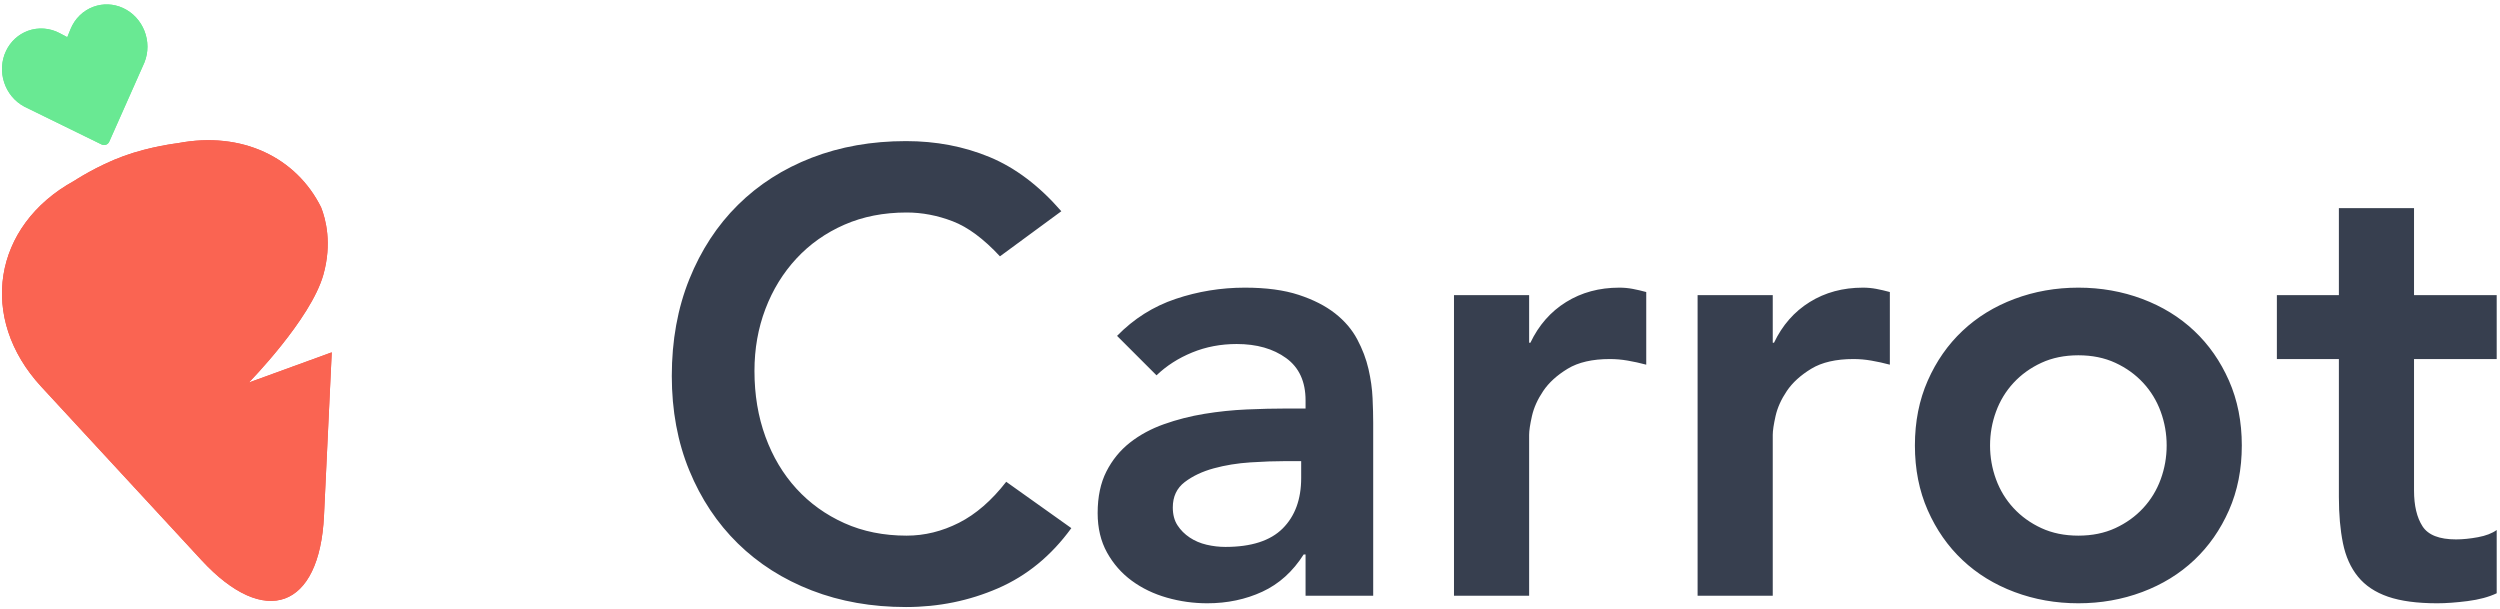
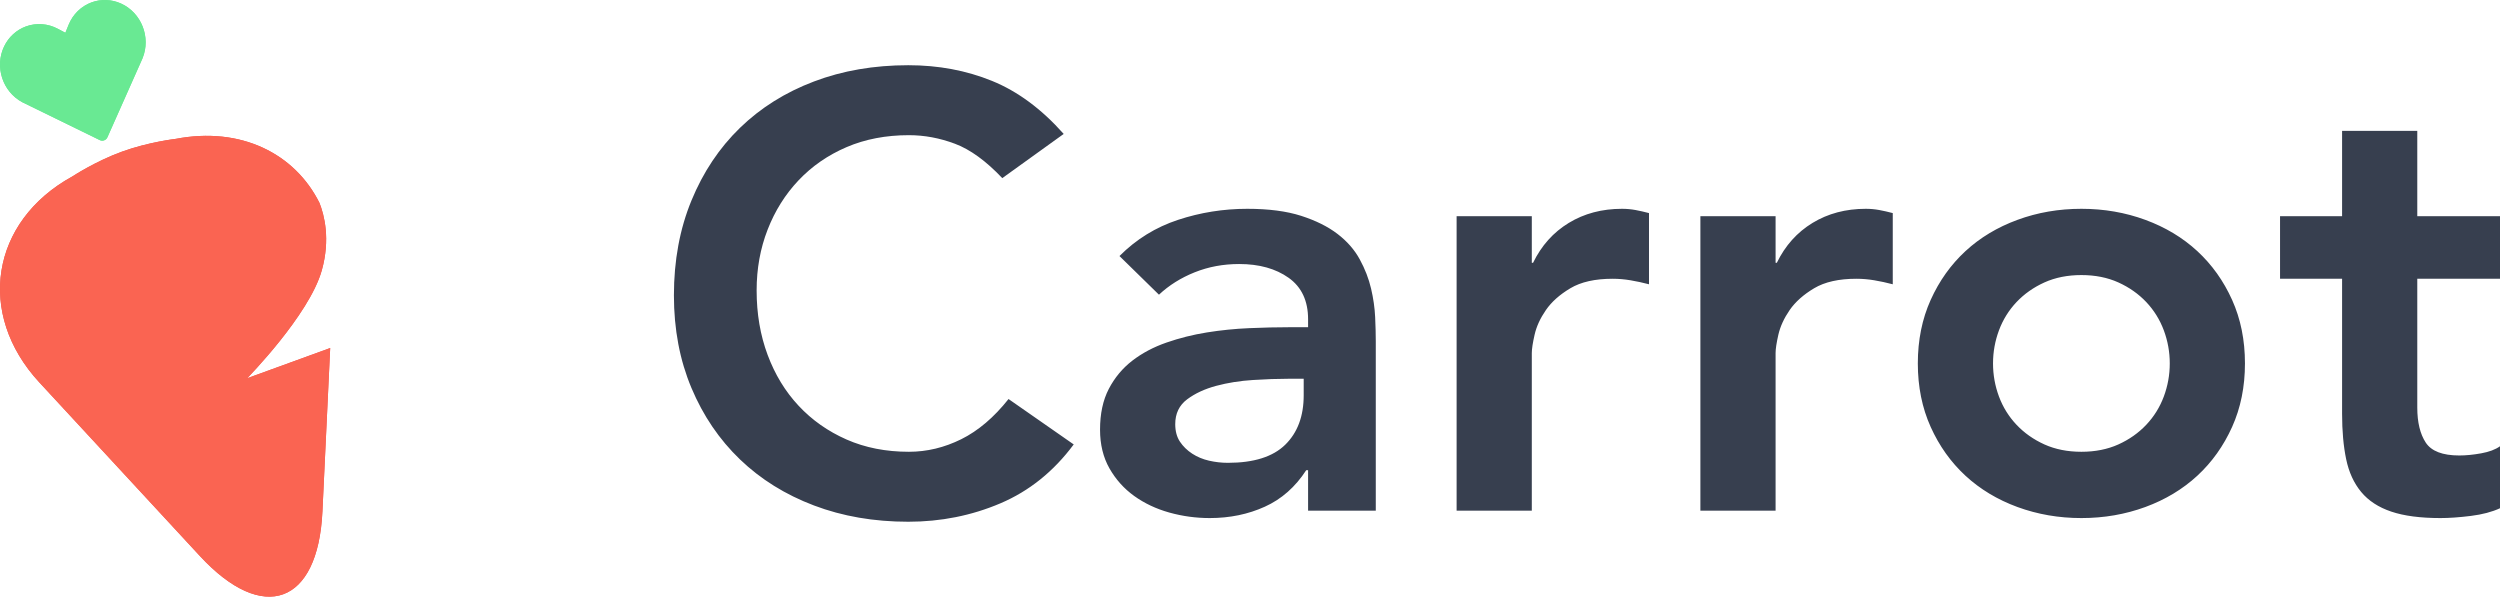
- <svg xmlns="http://www.w3.org/2000/svg" width="493px" height="120px" viewBox="0 0 493 120" version="1.1">
+ <svg xmlns="http://www.w3.org/2000/svg" width="115px" height="28px" viewBox="0 0 115 28" version="1.1">
  <defs />
-   <g id="Symbols" stroke="none" stroke-width="1" fill="none" fill-rule="evenodd">
-     <g id="Carrot-with-wordmark">
-       <g id="Carrot" transform="translate(0.391304, 0.869565)">
+   <g id="Home-V3" stroke="none" stroke-width="1" fill="none" fill-rule="evenodd" transform="translate(-40, -22)">
+     <g id="Group-7" transform="translate(40, 22)">
+       <g id="Carrot">
        <g id="Group-3">
-           <path d="M23.833,0.695 C21.974,-0.145 19.913,-0.226 18.03,0.466 C15.998,1.211 14.356,2.816 13.522,4.87 L12.876,6.463 L11.365,5.661 C9.42,4.63 7.139,4.466 5.109,5.212 C3.225,5.904 1.697,7.304 0.808,9.154 C-1.11,13.151 0.504,18.088 4.407,20.159 C4.418,20.164 4.429,20.17 4.44,20.176 L19.647,27.619 C19.933,27.758 20.245,27.766 20.517,27.666 C20.79,27.567 21.023,27.358 21.153,27.065 L28.069,11.496 C28.074,11.485 28.079,11.472 28.084,11.461 C29.756,7.344 27.849,2.516 23.833,0.695" id="Fill-2" fill="#69E993" />
-           <path d="M62.927,40.016 C58.061,30.229 47.378,24.921 34.637,27.371 C34.637,27.371 29.254,27.992 24.004,29.902 C18.754,31.811 14.231,34.794 14.231,34.794 C-1.842,43.638 -4.717,61.894 7.742,75.381 L39.368,109.617 C51.814,123.091 62.632,119.174 63.501,100.837 L65.03,68.612 L48.676,74.569 C48.676,74.569 60.885,62.128 63.371,53.313 C65.115,47.132 63.843,42.333 62.927,40.016" id="Fill-4" fill="#ED5850" />
+           <path d="M5.567,0.162 C5.132,-0.034 4.651,-0.053 4.211,0.109 C3.737,0.283 3.353,0.657 3.158,1.136 L3.007,1.508 L2.655,1.321 C2.2,1.08 1.667,1.042 1.193,1.216 C0.753,1.378 0.396,1.704 0.189,2.136 C-0.259,3.069 0.118,4.22 1.029,4.704 C1.032,4.705 1.034,4.706 1.037,4.708 L4.589,6.444 C4.656,6.477 4.728,6.479 4.792,6.455 C4.856,6.432 4.91,6.383 4.941,6.315 L6.556,2.682 C6.557,2.68 6.558,2.677 6.559,2.674 C6.95,1.714 6.505,0.587 5.567,0.162" id="Fill-2" fill="#69E993" />
+           <path d="M14.697,9.337 C13.561,7.053 11.066,5.815 8.09,6.387 C8.09,6.387 6.833,6.531 5.607,6.977 C4.38,7.423 3.324,8.119 3.324,8.119 C-0.43,10.182 -1.102,14.442 1.808,17.589 L9.195,25.577 C12.102,28.721 14.629,27.807 14.832,23.529 L15.189,16.009 L11.369,17.399 C11.369,17.399 14.221,14.497 14.801,12.44 C15.209,10.998 14.911,9.878 14.697,9.337" id="Fill-4" fill="#ED5850" />
        </g>
        <g id="Group-3">
-           <path d="M23.833,0.695 C21.974,-0.145 19.913,-0.226 18.03,0.466 C15.998,1.211 14.356,2.816 13.522,4.87 L12.876,6.463 L11.365,5.661 C9.42,4.63 7.139,4.466 5.109,5.212 C3.225,5.904 1.697,7.304 0.808,9.154 C-1.11,13.151 0.504,18.088 4.407,20.159 C4.418,20.164 4.429,20.17 4.44,20.176 L19.647,27.619 C19.933,27.758 20.245,27.766 20.517,27.666 C20.79,27.567 21.023,27.358 21.153,27.065 L28.069,11.496 C28.074,11.485 28.079,11.472 28.084,11.461 C29.756,7.344 27.849,2.516 23.833,0.695" id="Fill-2" fill="#69E993" />
-           <path d="M34.637,27.371 C34.637,27.371 29.254,27.992 24.004,29.902 C18.754,31.811 14.231,34.794 14.231,34.794 C-1.842,43.638 -4.717,61.894 7.742,75.381 L39.368,109.617 C51.814,123.091 62.632,119.174 63.501,100.837 L65.03,68.612 L48.676,74.569 C48.676,74.569 60.885,62.128 63.371,53.313 C65.115,47.132 63.843,42.333 62.927,40.016 C58.061,30.229 47.378,24.921 34.637,27.371 Z" id="Fill-4" fill="#FA6452" />
+           <path d="M5.567,0.162 C5.132,-0.034 4.651,-0.053 4.211,0.109 C3.737,0.283 3.353,0.657 3.158,1.136 L3.007,1.508 L2.655,1.321 C2.2,1.08 1.667,1.042 1.193,1.216 C0.753,1.378 0.396,1.704 0.189,2.136 C-0.259,3.069 0.118,4.22 1.029,4.704 C1.032,4.705 1.034,4.706 1.037,4.708 L4.589,6.444 C4.656,6.477 4.728,6.479 4.792,6.455 C4.856,6.432 4.91,6.383 4.941,6.315 L6.556,2.682 C6.557,2.68 6.558,2.677 6.559,2.674 C6.95,1.714 6.505,0.587 5.567,0.162" id="Fill-2" fill="#69E993" />
+           <path d="M8.09,6.387 C8.09,6.387 6.833,6.531 5.607,6.977 C4.38,7.423 3.324,8.119 3.324,8.119 C-0.43,10.182 -1.102,14.442 1.808,17.589 L9.195,25.577 C12.102,28.721 14.629,27.807 14.832,23.529 L15.189,16.009 L11.369,17.399 C11.369,17.399 14.221,14.497 14.801,12.44 C15.209,10.998 14.911,9.878 14.697,9.337 C13.561,7.053 11.066,5.815 8.09,6.387 Z" id="Fill-4" fill="#FA6452" />
        </g>
      </g>
-       <path d="M197.191,50.549 C193.98,47.092 190.872,44.786 187.867,43.634 C184.861,42.481 181.836,41.905 178.79,41.905 C174.261,41.905 170.165,42.707 166.502,44.313 C162.838,45.918 159.689,48.141 157.054,50.982 C154.42,53.822 152.382,57.136 150.941,60.923 C149.5,64.71 148.78,68.786 148.78,73.149 C148.78,77.842 149.5,82.165 150.941,86.117 C152.382,90.068 154.42,93.485 157.054,96.367 C159.689,99.248 162.838,101.512 166.502,103.159 C170.165,104.806 174.261,105.629 178.79,105.629 C182.33,105.629 185.767,104.785 189.102,103.097 C192.436,101.41 195.544,98.713 198.426,95.008 L211.269,104.147 C207.317,109.581 202.501,113.533 196.82,116.003 C191.139,118.473 185.088,119.708 178.666,119.708 C171.915,119.708 165.72,118.617 160.08,116.435 C154.44,114.253 149.583,111.166 145.507,107.173 C141.432,103.18 138.241,98.384 135.936,92.785 C133.631,87.187 132.478,80.971 132.478,74.137 C132.478,67.139 133.631,60.779 135.936,55.057 C138.241,49.335 141.432,44.457 145.507,40.423 C149.583,36.389 154.44,33.281 160.08,31.099 C165.72,28.917 171.915,27.826 178.666,27.826 C184.594,27.826 190.089,28.876 195.153,30.975 C200.216,33.075 204.93,36.635 209.293,41.658 L197.191,50.549 Z M257.457,109.334 L257.086,109.334 C254.946,112.71 252.229,115.159 248.936,116.682 C245.642,118.205 242.02,118.967 238.068,118.967 C235.351,118.967 232.696,118.596 230.102,117.855 C227.509,117.114 225.204,116.003 223.187,114.521 C221.17,113.039 219.543,111.186 218.309,108.963 C217.074,106.741 216.456,104.147 216.456,101.183 C216.456,97.972 217.032,95.235 218.185,92.971 C219.338,90.707 220.881,88.813 222.816,87.29 C224.751,85.767 226.994,84.552 229.547,83.647 C232.099,82.741 234.754,82.062 237.512,81.609 C240.27,81.156 243.049,80.868 245.848,80.744 C248.648,80.621 251.282,80.559 253.752,80.559 L257.457,80.559 L257.457,78.954 C257.457,75.249 256.181,72.47 253.629,70.618 C251.076,68.765 247.824,67.839 243.872,67.839 C240.744,67.839 237.821,68.395 235.104,69.506 C232.387,70.618 230.041,72.12 228.065,74.014 L220.284,66.234 C223.578,62.858 227.427,60.429 231.831,58.947 C236.236,57.465 240.785,56.724 245.478,56.724 C249.677,56.724 253.217,57.198 256.099,58.145 C258.98,59.091 261.368,60.306 263.261,61.788 C265.155,63.27 266.616,64.978 267.645,66.913 C268.675,68.848 269.416,70.803 269.868,72.779 C270.321,74.755 270.589,76.669 270.671,78.522 C270.753,80.374 270.795,82 270.795,83.4 L270.795,117.485 L257.457,117.485 L257.457,109.334 Z M256.593,90.933 L253.505,90.933 C251.447,90.933 249.142,91.015 246.589,91.18 C244.037,91.345 241.629,91.736 239.365,92.353 C237.101,92.971 235.186,93.876 233.622,95.07 C232.058,96.264 231.276,97.931 231.276,100.072 C231.276,101.471 231.584,102.645 232.202,103.591 C232.819,104.538 233.622,105.341 234.61,106 C235.598,106.658 236.71,107.132 237.944,107.42 C239.179,107.708 240.414,107.852 241.649,107.852 C246.754,107.852 250.521,106.638 252.949,104.209 C255.378,101.78 256.593,98.466 256.593,94.267 L256.593,90.933 Z M286.726,58.206 L301.545,58.206 L301.545,67.592 L301.792,67.592 C303.439,64.134 305.785,61.458 308.832,59.565 C311.878,57.671 315.377,56.724 319.329,56.724 C320.235,56.724 321.12,56.807 321.984,56.971 C322.849,57.136 323.734,57.342 324.639,57.589 L324.639,71.914 C323.404,71.585 322.19,71.318 320.996,71.112 C319.802,70.906 318.629,70.803 317.476,70.803 C314.018,70.803 311.24,71.441 309.14,72.717 C307.041,73.993 305.435,75.455 304.324,77.101 C303.213,78.748 302.472,80.395 302.101,82.041 C301.731,83.688 301.545,84.923 301.545,85.746 L301.545,117.485 L286.726,117.485 L286.726,58.206 Z M334.766,58.206 L349.586,58.206 L349.586,67.592 L349.833,67.592 C351.479,64.134 353.826,61.458 356.872,59.565 C359.918,57.671 363.417,56.724 367.369,56.724 C368.275,56.724 369.16,56.807 370.024,56.971 C370.889,57.136 371.774,57.342 372.679,57.589 L372.679,71.914 C371.444,71.585 370.23,71.318 369.036,71.112 C367.843,70.906 366.669,70.803 365.517,70.803 C362.059,70.803 359.28,71.441 357.181,72.717 C355.081,73.993 353.476,75.455 352.364,77.101 C351.253,78.748 350.512,80.395 350.141,82.041 C349.771,83.688 349.586,84.923 349.586,85.746 L349.586,117.485 L334.766,117.485 L334.766,58.206 Z M377.619,87.846 C377.619,83.153 378.463,78.892 380.151,75.064 C381.839,71.235 384.123,67.963 387.005,65.246 C389.887,62.529 393.303,60.429 397.255,58.947 C401.207,57.465 405.406,56.724 409.852,56.724 C414.298,56.724 418.497,57.465 422.449,58.947 C426.401,60.429 429.817,62.529 432.699,65.246 C435.58,67.963 437.865,71.235 439.553,75.064 C441.241,78.892 442.085,83.153 442.085,87.846 C442.085,92.538 441.241,96.799 439.553,100.627 C437.865,104.456 435.58,107.728 432.699,110.445 C429.817,113.162 426.401,115.262 422.449,116.744 C418.497,118.226 414.298,118.967 409.852,118.967 C405.406,118.967 401.207,118.226 397.255,116.744 C393.303,115.262 389.887,113.162 387.005,110.445 C384.123,107.728 381.839,104.456 380.151,100.627 C378.463,96.799 377.619,92.538 377.619,87.846 Z M392.439,87.846 C392.439,90.151 392.83,92.374 393.612,94.514 C394.394,96.655 395.547,98.549 397.07,100.195 C398.593,101.842 400.425,103.159 402.566,104.147 C404.706,105.135 407.135,105.629 409.852,105.629 C412.569,105.629 414.998,105.135 417.138,104.147 C419.279,103.159 421.111,101.842 422.634,100.195 C424.157,98.549 425.31,96.655 426.092,94.514 C426.874,92.374 427.265,90.151 427.265,87.846 C427.265,85.54 426.874,83.317 426.092,81.177 C425.31,79.036 424.157,77.142 422.634,75.496 C421.111,73.849 419.279,72.532 417.138,71.544 C414.998,70.556 412.569,70.062 409.852,70.062 C407.135,70.062 404.706,70.556 402.566,71.544 C400.425,72.532 398.593,73.849 397.07,75.496 C395.547,77.142 394.394,79.036 393.612,81.177 C392.83,83.317 392.439,85.54 392.439,87.846 Z M449,70.803 L449,58.206 L461.227,58.206 L461.227,41.04 L476.046,41.04 L476.046,58.206 L492.348,58.206 L492.348,70.803 L476.046,70.803 L476.046,96.737 C476.046,99.701 476.602,102.048 477.713,103.777 C478.825,105.506 481.027,106.37 484.321,106.37 C485.638,106.37 487.079,106.226 488.643,105.938 C490.207,105.65 491.442,105.176 492.348,104.518 L492.348,116.991 C490.784,117.732 488.869,118.246 486.605,118.534 C484.341,118.823 482.345,118.967 480.616,118.967 C476.664,118.967 473.432,118.534 470.921,117.67 C468.41,116.805 466.434,115.488 464.993,113.718 C463.552,111.948 462.565,109.746 462.029,107.111 C461.494,104.476 461.227,101.43 461.227,97.972 L461.227,70.803 L449,70.803 Z" id="Carrot" fill="#373F4F" />
+       <path d="M46.105,8.194 C45.356,7.403 44.63,6.876 43.929,6.613 C43.227,6.349 42.521,6.218 41.81,6.218 C40.753,6.218 39.797,6.401 38.942,6.768 C38.086,7.135 37.351,7.643 36.736,8.292 C36.121,8.942 35.646,9.699 35.31,10.565 C34.973,11.43 34.805,12.362 34.805,13.359 C34.805,14.431 34.973,15.419 35.31,16.323 C35.646,17.226 36.121,18.007 36.736,18.665 C37.351,19.324 38.086,19.841 38.942,20.218 C39.797,20.594 40.753,20.782 41.81,20.782 C42.636,20.782 43.439,20.589 44.217,20.204 C44.995,19.818 45.721,19.202 46.393,18.355 L49.391,20.444 C48.469,21.685 47.345,22.589 46.019,23.153 C44.693,23.718 43.28,24 41.781,24 C40.205,24 38.759,23.751 37.443,23.252 C36.126,22.753 34.992,22.048 34.041,21.135 C33.09,20.222 32.345,19.126 31.807,17.847 C31.269,16.567 31,15.147 31,13.585 C31,11.985 31.269,10.532 31.807,9.224 C32.345,7.916 33.09,6.801 34.041,5.879 C34.992,4.957 36.126,4.247 37.443,3.748 C38.759,3.249 40.205,3 41.781,3 C43.165,3 44.447,3.24 45.629,3.72 C46.811,4.2 47.911,5.013 48.93,6.161 L46.105,8.194 Z M60.172,21.629 L60.086,21.629 C59.586,22.401 58.952,22.96 58.183,23.308 C57.415,23.657 56.569,23.831 55.647,23.831 C55.012,23.831 54.393,23.746 53.787,23.577 C53.182,23.407 52.644,23.153 52.173,22.815 C51.702,22.476 51.323,22.052 51.034,21.544 C50.746,21.036 50.602,20.444 50.602,19.766 C50.602,19.032 50.736,18.407 51.005,17.889 C51.275,17.372 51.635,16.939 52.086,16.591 C52.538,16.243 53.062,15.965 53.658,15.758 C54.253,15.551 54.873,15.396 55.517,15.292 C56.161,15.189 56.809,15.123 57.463,15.095 C58.116,15.067 58.731,15.052 59.307,15.052 L60.172,15.052 L60.172,14.685 C60.172,13.839 59.874,13.204 59.279,12.78 C58.683,12.357 57.924,12.145 57.001,12.145 C56.271,12.145 55.589,12.272 54.955,12.526 C54.321,12.78 53.773,13.124 53.312,13.556 L51.496,11.778 C52.264,11.007 53.163,10.452 54.191,10.113 C55.219,9.774 56.281,9.605 57.376,9.605 C58.356,9.605 59.183,9.713 59.855,9.929 C60.528,10.146 61.085,10.423 61.527,10.762 C61.969,11.101 62.31,11.491 62.55,11.933 C62.791,12.376 62.964,12.823 63.069,13.274 C63.175,13.726 63.237,14.163 63.257,14.587 C63.276,15.01 63.286,15.382 63.286,15.702 L63.286,23.492 L60.172,23.492 L60.172,21.629 Z M59.97,17.423 L59.25,17.423 C58.769,17.423 58.231,17.442 57.636,17.48 C57.04,17.517 56.478,17.607 55.949,17.748 C55.421,17.889 54.974,18.096 54.609,18.369 C54.244,18.642 54.061,19.023 54.061,19.512 C54.061,19.832 54.133,20.1 54.277,20.317 C54.421,20.533 54.609,20.716 54.839,20.867 C55.07,21.017 55.329,21.126 55.618,21.192 C55.906,21.257 56.194,21.29 56.482,21.29 C57.674,21.29 58.553,21.013 59.12,20.458 C59.687,19.903 59.97,19.145 59.97,18.185 L59.97,17.423 Z M67.004,9.944 L70.463,9.944 L70.463,12.089 L70.521,12.089 C70.905,11.298 71.453,10.687 72.164,10.254 C72.875,9.821 73.692,9.605 74.614,9.605 C74.826,9.605 75.032,9.624 75.234,9.661 C75.436,9.699 75.642,9.746 75.854,9.802 L75.854,13.077 C75.566,13.001 75.282,12.94 75.003,12.893 C74.725,12.846 74.451,12.823 74.182,12.823 C73.375,12.823 72.726,12.968 72.236,13.26 C71.746,13.552 71.371,13.886 71.112,14.262 C70.852,14.638 70.679,15.015 70.593,15.391 C70.507,15.767 70.463,16.05 70.463,16.238 L70.463,23.492 L67.004,23.492 L67.004,9.944 Z M78.218,9.944 L81.677,9.944 L81.677,12.089 L81.734,12.089 C82.119,11.298 82.666,10.687 83.377,10.254 C84.089,9.821 84.905,9.605 85.828,9.605 C86.039,9.605 86.246,9.624 86.447,9.661 C86.649,9.699 86.856,9.746 87.067,9.802 L87.067,13.077 C86.779,13.001 86.496,12.94 86.217,12.893 C85.938,12.846 85.664,12.823 85.395,12.823 C84.588,12.823 83.94,12.968 83.45,13.26 C82.96,13.552 82.585,13.886 82.325,14.262 C82.066,14.638 81.893,15.015 81.806,15.391 C81.72,15.767 81.677,16.05 81.677,16.238 L81.677,23.492 L78.218,23.492 L78.218,9.944 Z M88.22,16.718 C88.22,15.645 88.417,14.671 88.811,13.796 C89.205,12.921 89.739,12.173 90.411,11.552 C91.084,10.931 91.881,10.452 92.804,10.113 C93.726,9.774 94.706,9.605 95.744,9.605 C96.782,9.605 97.762,9.774 98.684,10.113 C99.607,10.452 100.404,10.931 101.077,11.552 C101.749,12.173 102.283,12.921 102.677,13.796 C103.071,14.671 103.268,15.645 103.268,16.718 C103.268,17.79 103.071,18.764 102.677,19.639 C102.283,20.514 101.749,21.262 101.077,21.883 C100.404,22.504 99.607,22.984 98.684,23.323 C97.762,23.661 96.782,23.831 95.744,23.831 C94.706,23.831 93.726,23.661 92.804,23.323 C91.881,22.984 91.084,22.504 90.411,21.883 C89.739,21.262 89.205,20.514 88.811,19.639 C88.417,18.764 88.22,17.79 88.22,16.718 Z M91.679,16.718 C91.679,17.245 91.771,17.753 91.953,18.242 C92.136,18.731 92.405,19.164 92.76,19.54 C93.116,19.917 93.544,20.218 94.043,20.444 C94.543,20.669 95.11,20.782 95.744,20.782 C96.378,20.782 96.945,20.669 97.445,20.444 C97.944,20.218 98.372,19.917 98.728,19.54 C99.083,19.164 99.352,18.731 99.535,18.242 C99.717,17.753 99.809,17.245 99.809,16.718 C99.809,16.191 99.717,15.683 99.535,15.194 C99.352,14.704 99.083,14.272 98.728,13.895 C98.372,13.519 97.944,13.218 97.445,12.992 C96.945,12.766 96.378,12.653 95.744,12.653 C95.11,12.653 94.543,12.766 94.043,12.992 C93.544,13.218 93.116,13.519 92.76,13.895 C92.405,14.272 92.136,14.704 91.953,15.194 C91.771,15.683 91.679,16.191 91.679,16.718 Z M104.882,12.823 L104.882,9.944 L107.736,9.944 L107.736,6.02 L111.195,6.02 L111.195,9.944 L115,9.944 L115,12.823 L111.195,12.823 L111.195,18.75 C111.195,19.427 111.325,19.964 111.584,20.359 C111.844,20.754 112.358,20.952 113.126,20.952 C113.434,20.952 113.77,20.919 114.135,20.853 C114.5,20.787 114.789,20.679 115,20.528 L115,23.379 C114.635,23.548 114.188,23.666 113.66,23.732 C113.131,23.798 112.665,23.831 112.261,23.831 C111.339,23.831 110.585,23.732 109.999,23.534 C109.412,23.337 108.951,23.036 108.615,22.631 C108.279,22.226 108.048,21.723 107.923,21.121 C107.798,20.519 107.736,19.823 107.736,19.032 L107.736,12.823 L104.882,12.823 Z" id="Carrot" fill="#373F4F" />
    </g>
  </g>
</svg>
